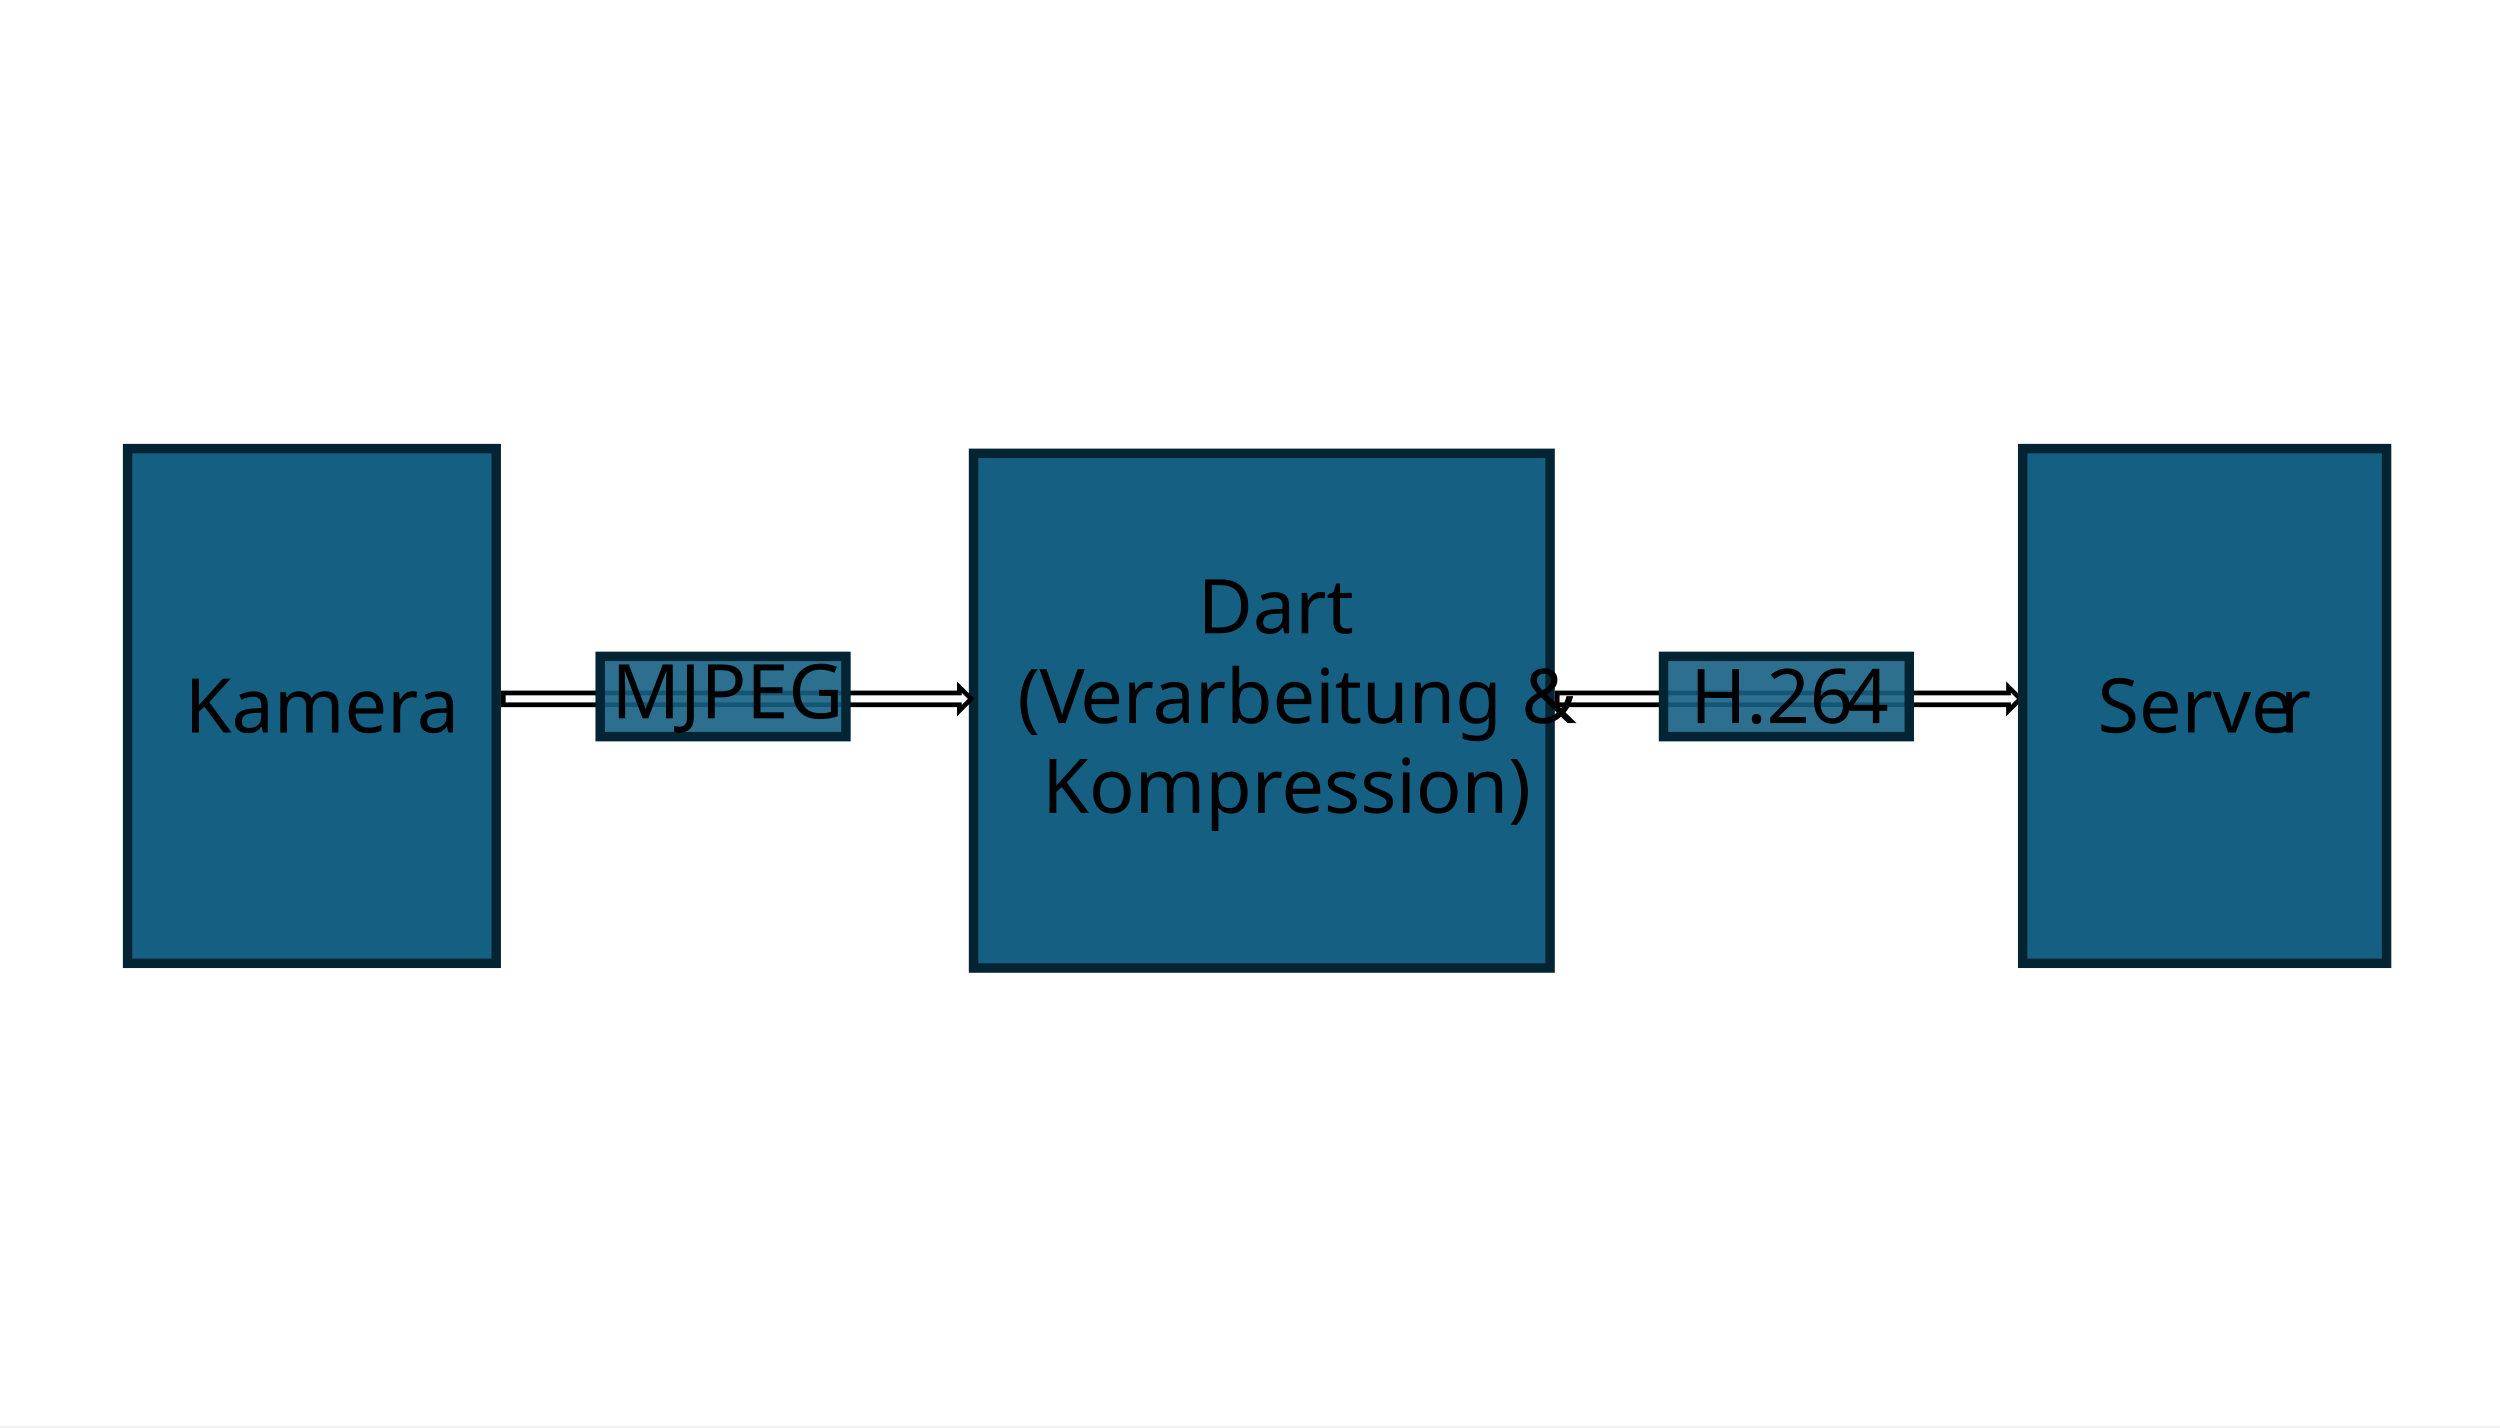
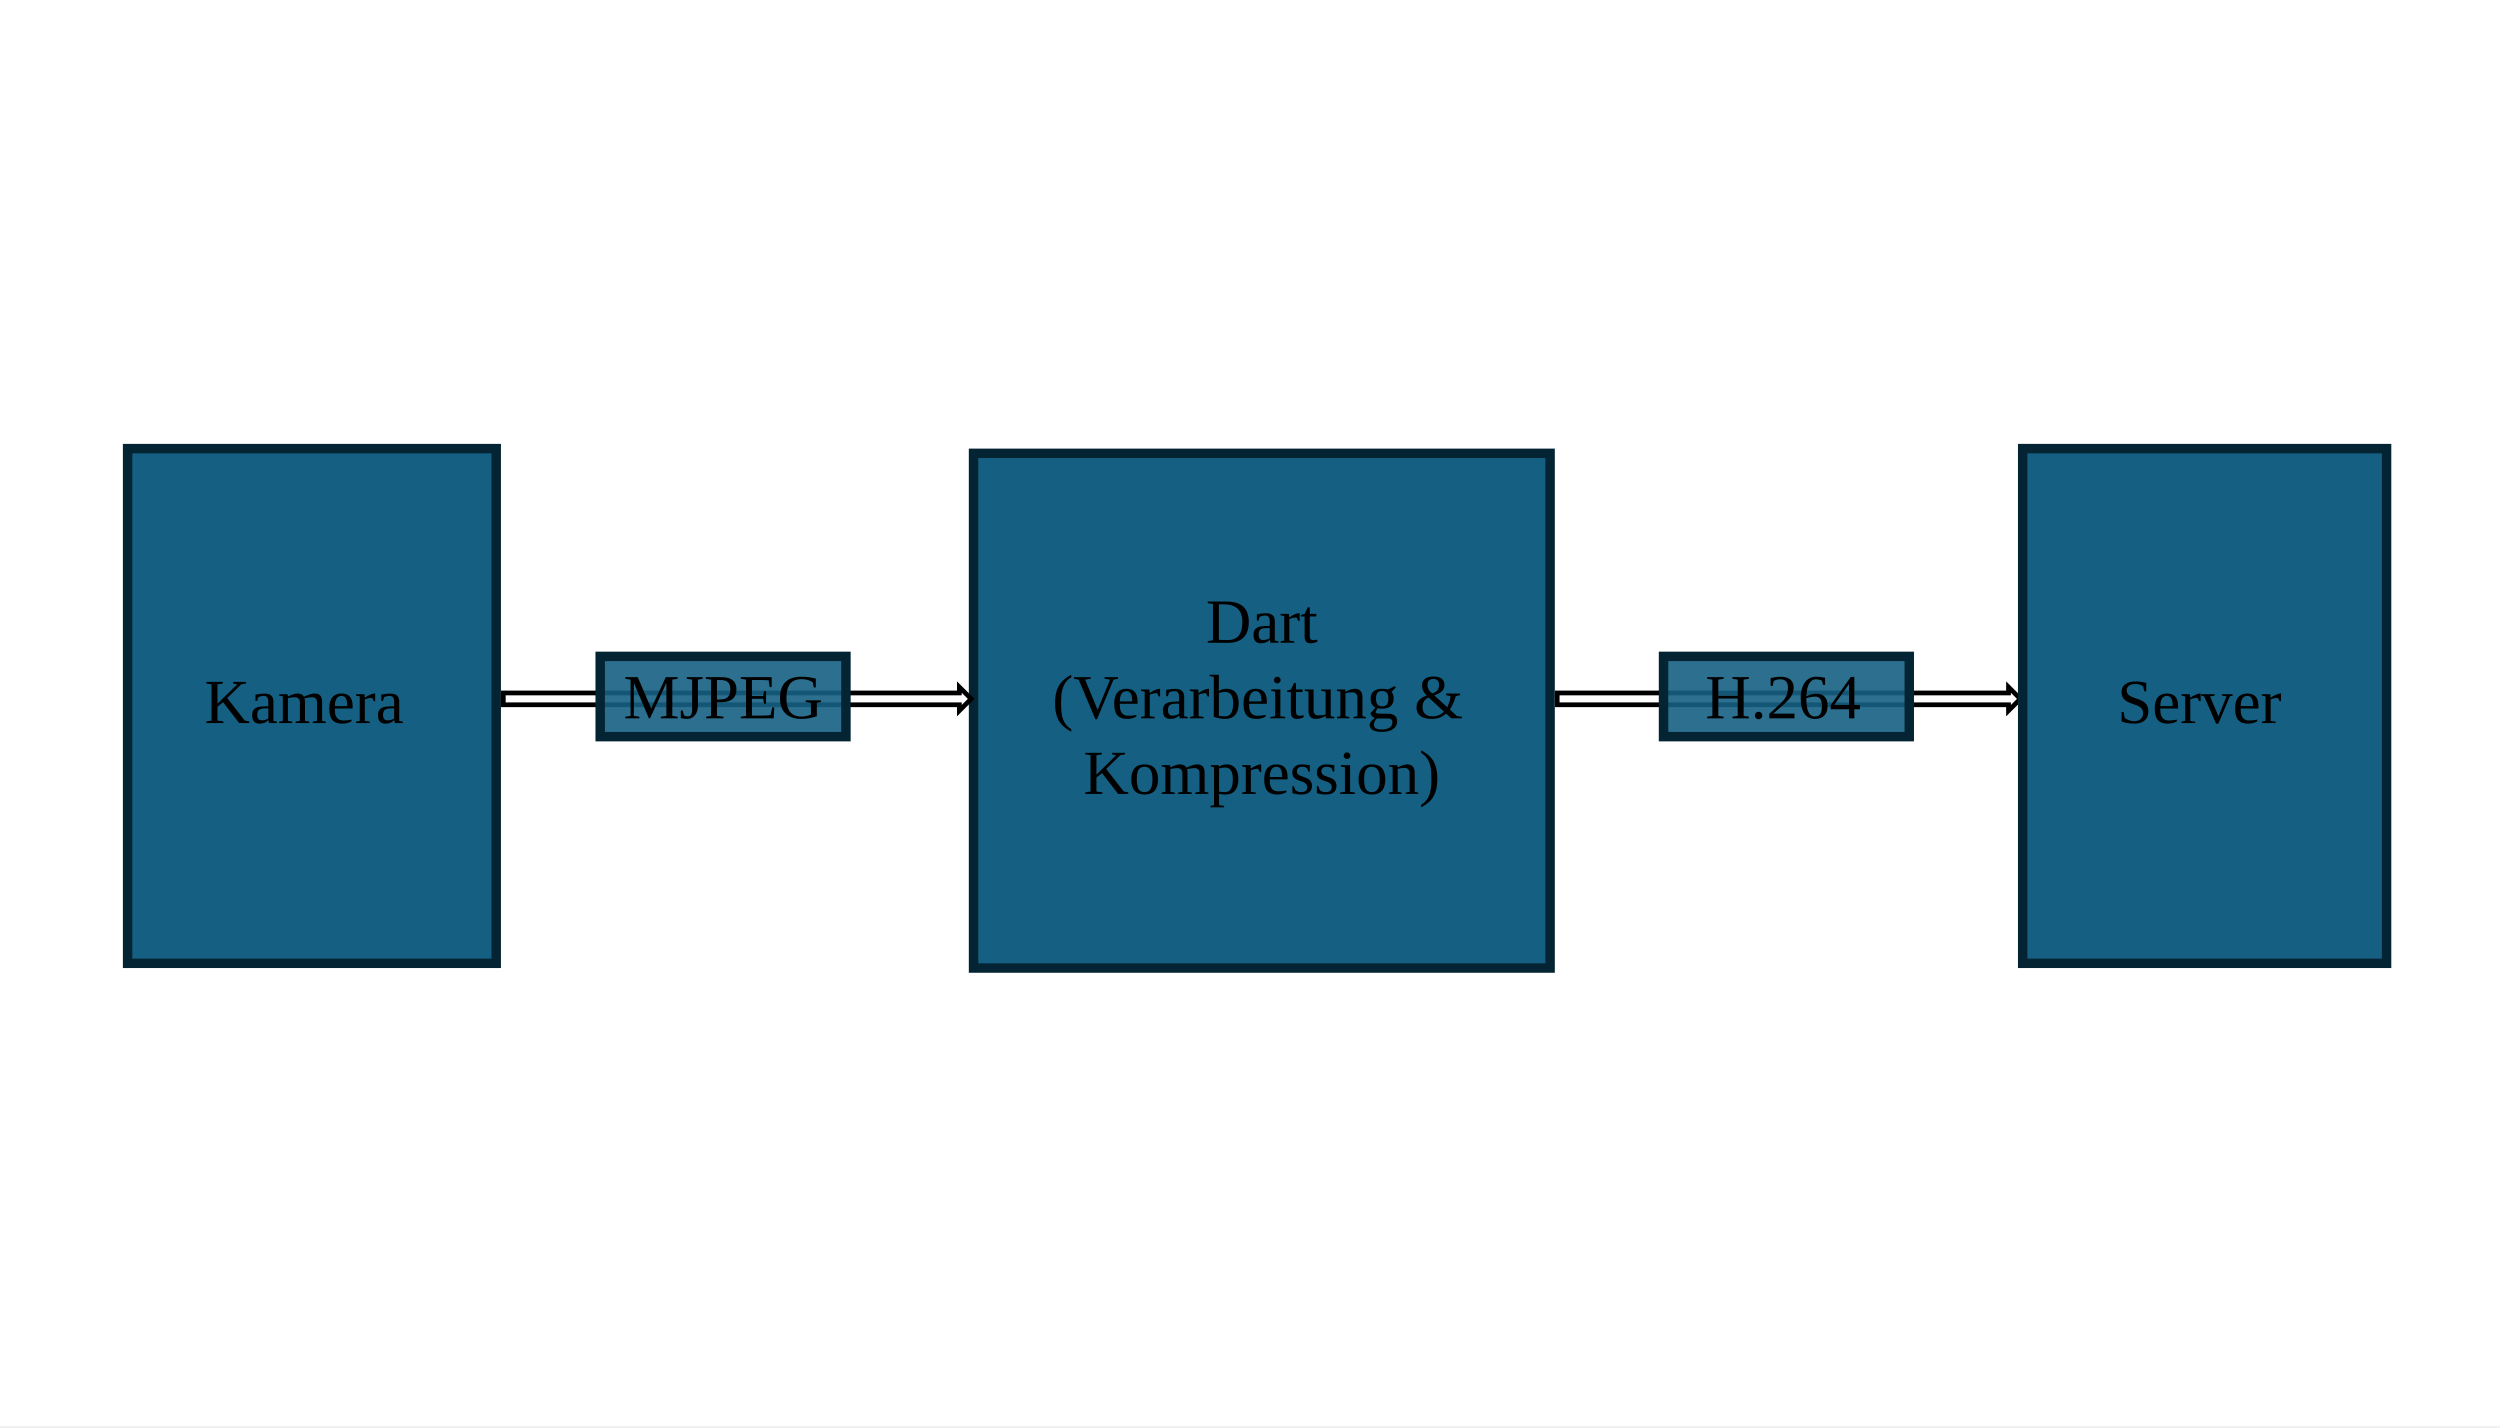
<svg xmlns="http://www.w3.org/2000/svg" width="529" height="302" overflow="hidden">
  <defs>
    <clipPath id="clip0">
      <rect x="0" y="0" width="529" height="302" />
    </clipPath>
  </defs>
  <g clip-path="url(#clip0)">
    <rect x="0" y="0" width="529" height="301.762" fill="#FFFFFF" />
    <path d="M329.5 146.634 425 146.634 425 145.385 427.5 147.883 425 150.381 425 149.132 329.5 149.132Z" stroke="#000000" stroke-width="1" stroke-miterlimit="8" fill="none" fill-rule="evenodd" />
    <rect x="352" y="138.89" width="52" height="16.987" stroke="#042433" stroke-width="1.999" stroke-miterlimit="8" fill="#156082" fill-opacity="0.902" />
    <rect x="27" y="94.925" width="78" height="108.914" stroke="#042433" stroke-width="1.999" stroke-miterlimit="8" fill="#156082" />
-     <text font-family="Aptos,Aptos_MSFontService,sans-serif" font-weight="400" font-size="15.982" transform="matrix(1 0 0 0.999212 39.0978 155)">Kamera</text>
+     <text font-family="Times New Roman,Times New Roman_MSFontService,sans-serif" font-weight="400" font-size="13.319" transform="matrix(1 0 0 0.999212 43.2688 153)">Kamera</text>
    <rect x="206" y="95.924" width="122" height="108.914" stroke="#042433" stroke-width="1.999" stroke-miterlimit="8" fill="#156082" />
-     <text font-family="Aptos,Aptos_MSFontService,sans-serif" font-weight="400" font-size="15.982" transform="matrix(1 0 0 0.999212 253.44 134)">Dart</text>
-     <text font-family="Aptos,Aptos_MSFontService,sans-serif" font-weight="400" font-size="15.982" transform="matrix(1 0 0 0.999212 215.272 153)">(</text>
-     <text font-family="Aptos,Aptos_MSFontService,sans-serif" font-weight="400" font-size="15.982" transform="matrix(1 0 0 0.999212 219.937 153)">V</text>
-     <text font-family="Aptos,Aptos_MSFontService,sans-serif" font-weight="400" font-size="15.982" transform="matrix(1 0 0 0.999212 228.588 153)">erarbeitung &amp;</text>
-     <text font-family="Aptos,Aptos_MSFontService,sans-serif" font-weight="400" font-size="15.982" transform="matrix(1 0 0 0.999212 220.537 172)">Kompression)</text>
-     <text font-family="Aptos,Aptos_MSFontService,sans-serif" font-weight="400" font-size="15.982" transform="matrix(1 0 0 0.999212 357.688 153)">H.26</text>
-     <text font-family="Aptos,Aptos_MSFontService,sans-serif" font-weight="400" font-size="15.982" transform="matrix(1 0 0 0.999212 390.511 153)">4</text>
+     <text font-family="Times New Roman,Times New Roman_MSFontService,sans-serif" font-weight="400" font-size="13.319" transform="matrix(1 0 0 0.999212 255.164 136)">Dart</text>
+     <text font-family="Times New Roman,Times New Roman_MSFontService,sans-serif" font-weight="400" font-size="13.319" transform="matrix(1 0 0 0.999212 222.675 152)">(Verarbeitung &amp;</text>
+     <text font-family="Times New Roman,Times New Roman_MSFontService,sans-serif" font-weight="400" font-size="13.319" transform="matrix(1 0 0 0.999212 229.259 168)">Kompression)</text>
+     <text font-family="Times New Roman,Times New Roman_MSFontService,sans-serif" font-weight="400" font-size="13.319" transform="matrix(1 0 0 0.999212 360.843 152)">H.264</text>
    <rect x="428" y="94.925" width="77" height="108.914" stroke="#042433" stroke-width="1.999" stroke-miterlimit="8" fill="#156082" />
-     <text font-family="Aptos,Aptos_MSFontService,sans-serif" font-weight="400" font-size="15.982" transform="matrix(1 0 0 0.999212 443.831 155)">Serve</text>
-     <text font-family="Aptos,Aptos_MSFontService,sans-serif" font-weight="400" font-size="15.982" transform="matrix(1 0 0 0.999212 482.406 155)">r</text>
+     <text font-family="Times New Roman,Times New Roman_MSFontService,sans-serif" font-weight="400" font-size="13.319" transform="matrix(1 0 0 0.999212 448.021 153)">Server</text>
    <path d="M106.5 146.634 203 146.634 203 145.385 205.5 147.883 203 150.381 203 149.132 106.5 149.132Z" stroke="#000000" stroke-width="1" stroke-miterlimit="8" fill="none" fill-rule="evenodd" />
    <rect x="127" y="138.89" width="52" height="16.987" stroke="#042433" stroke-width="1.999" stroke-miterlimit="8" fill="#156082" fill-opacity="0.902" />
-     <text font-family="Aptos,Aptos_MSFontService,sans-serif" font-weight="400" font-size="15.982" transform="matrix(1 0 0 0.999212 129.4 152)">MJPEG</text>
+     <text font-family="Times New Roman,Times New Roman_MSFontService,sans-serif" font-weight="400" font-size="13.319" transform="matrix(1 0 0 0.999212 131.931 152)">MJPEG</text>
  </g>
</svg>
